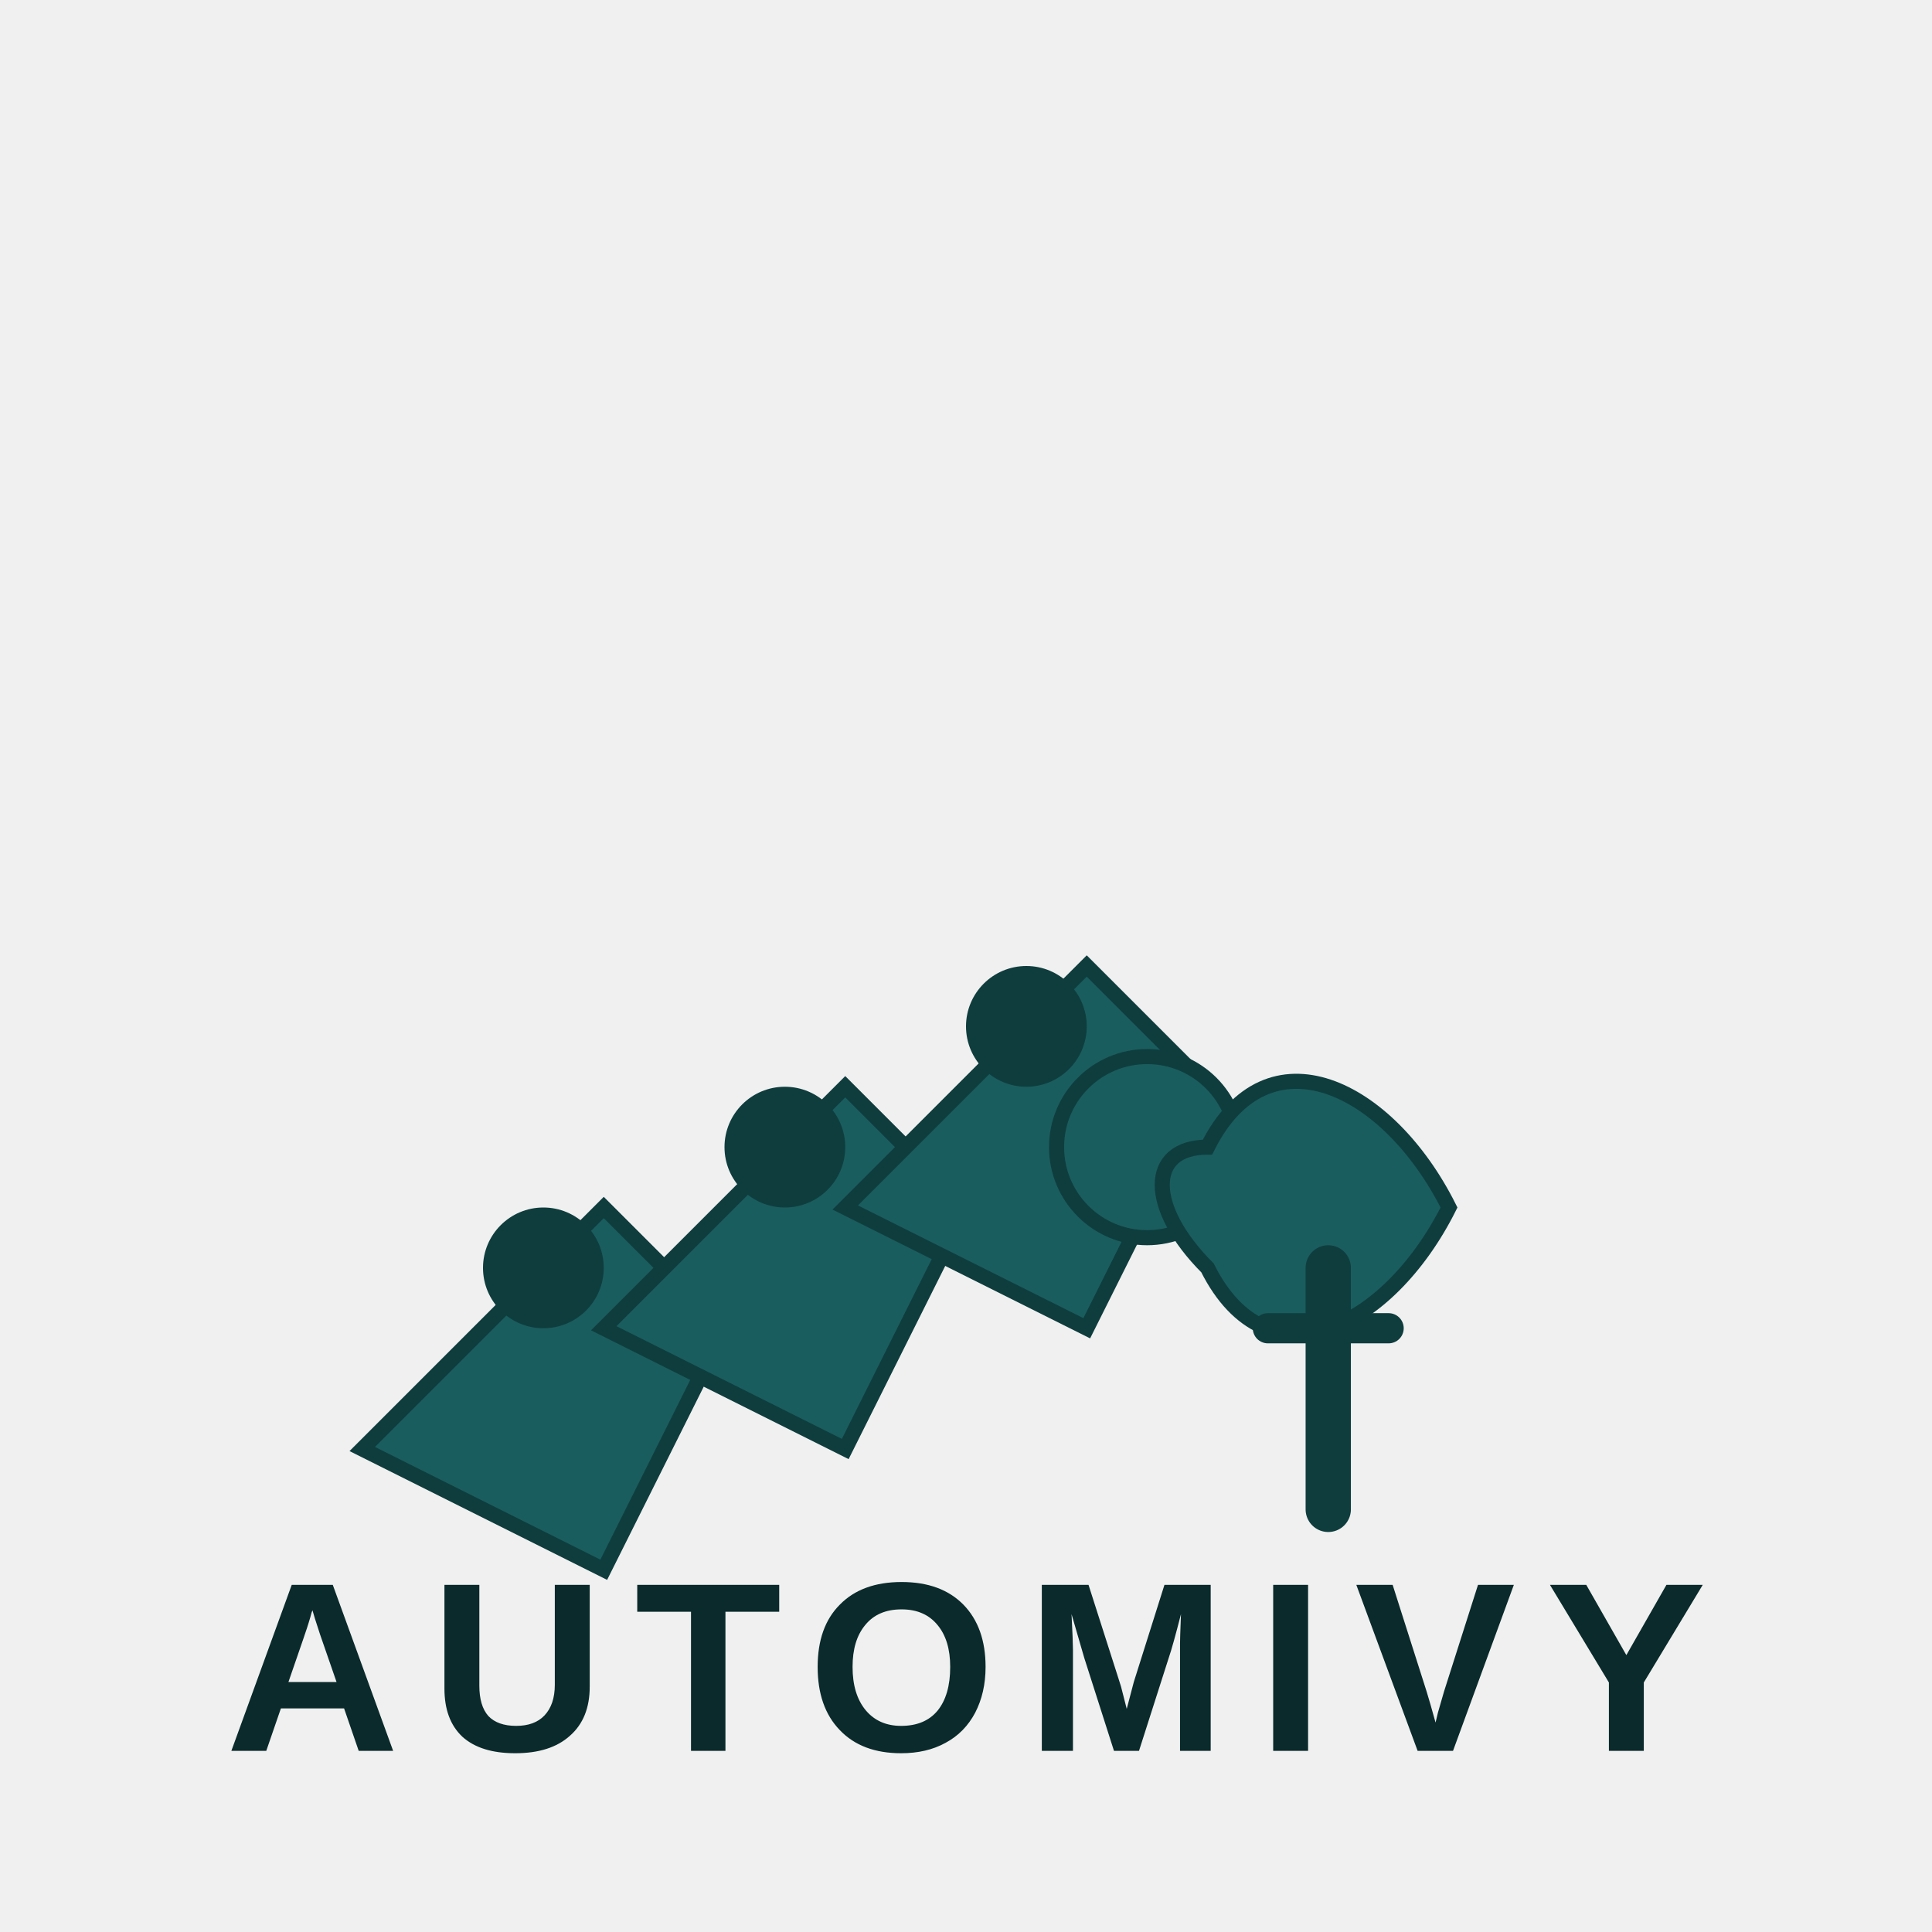
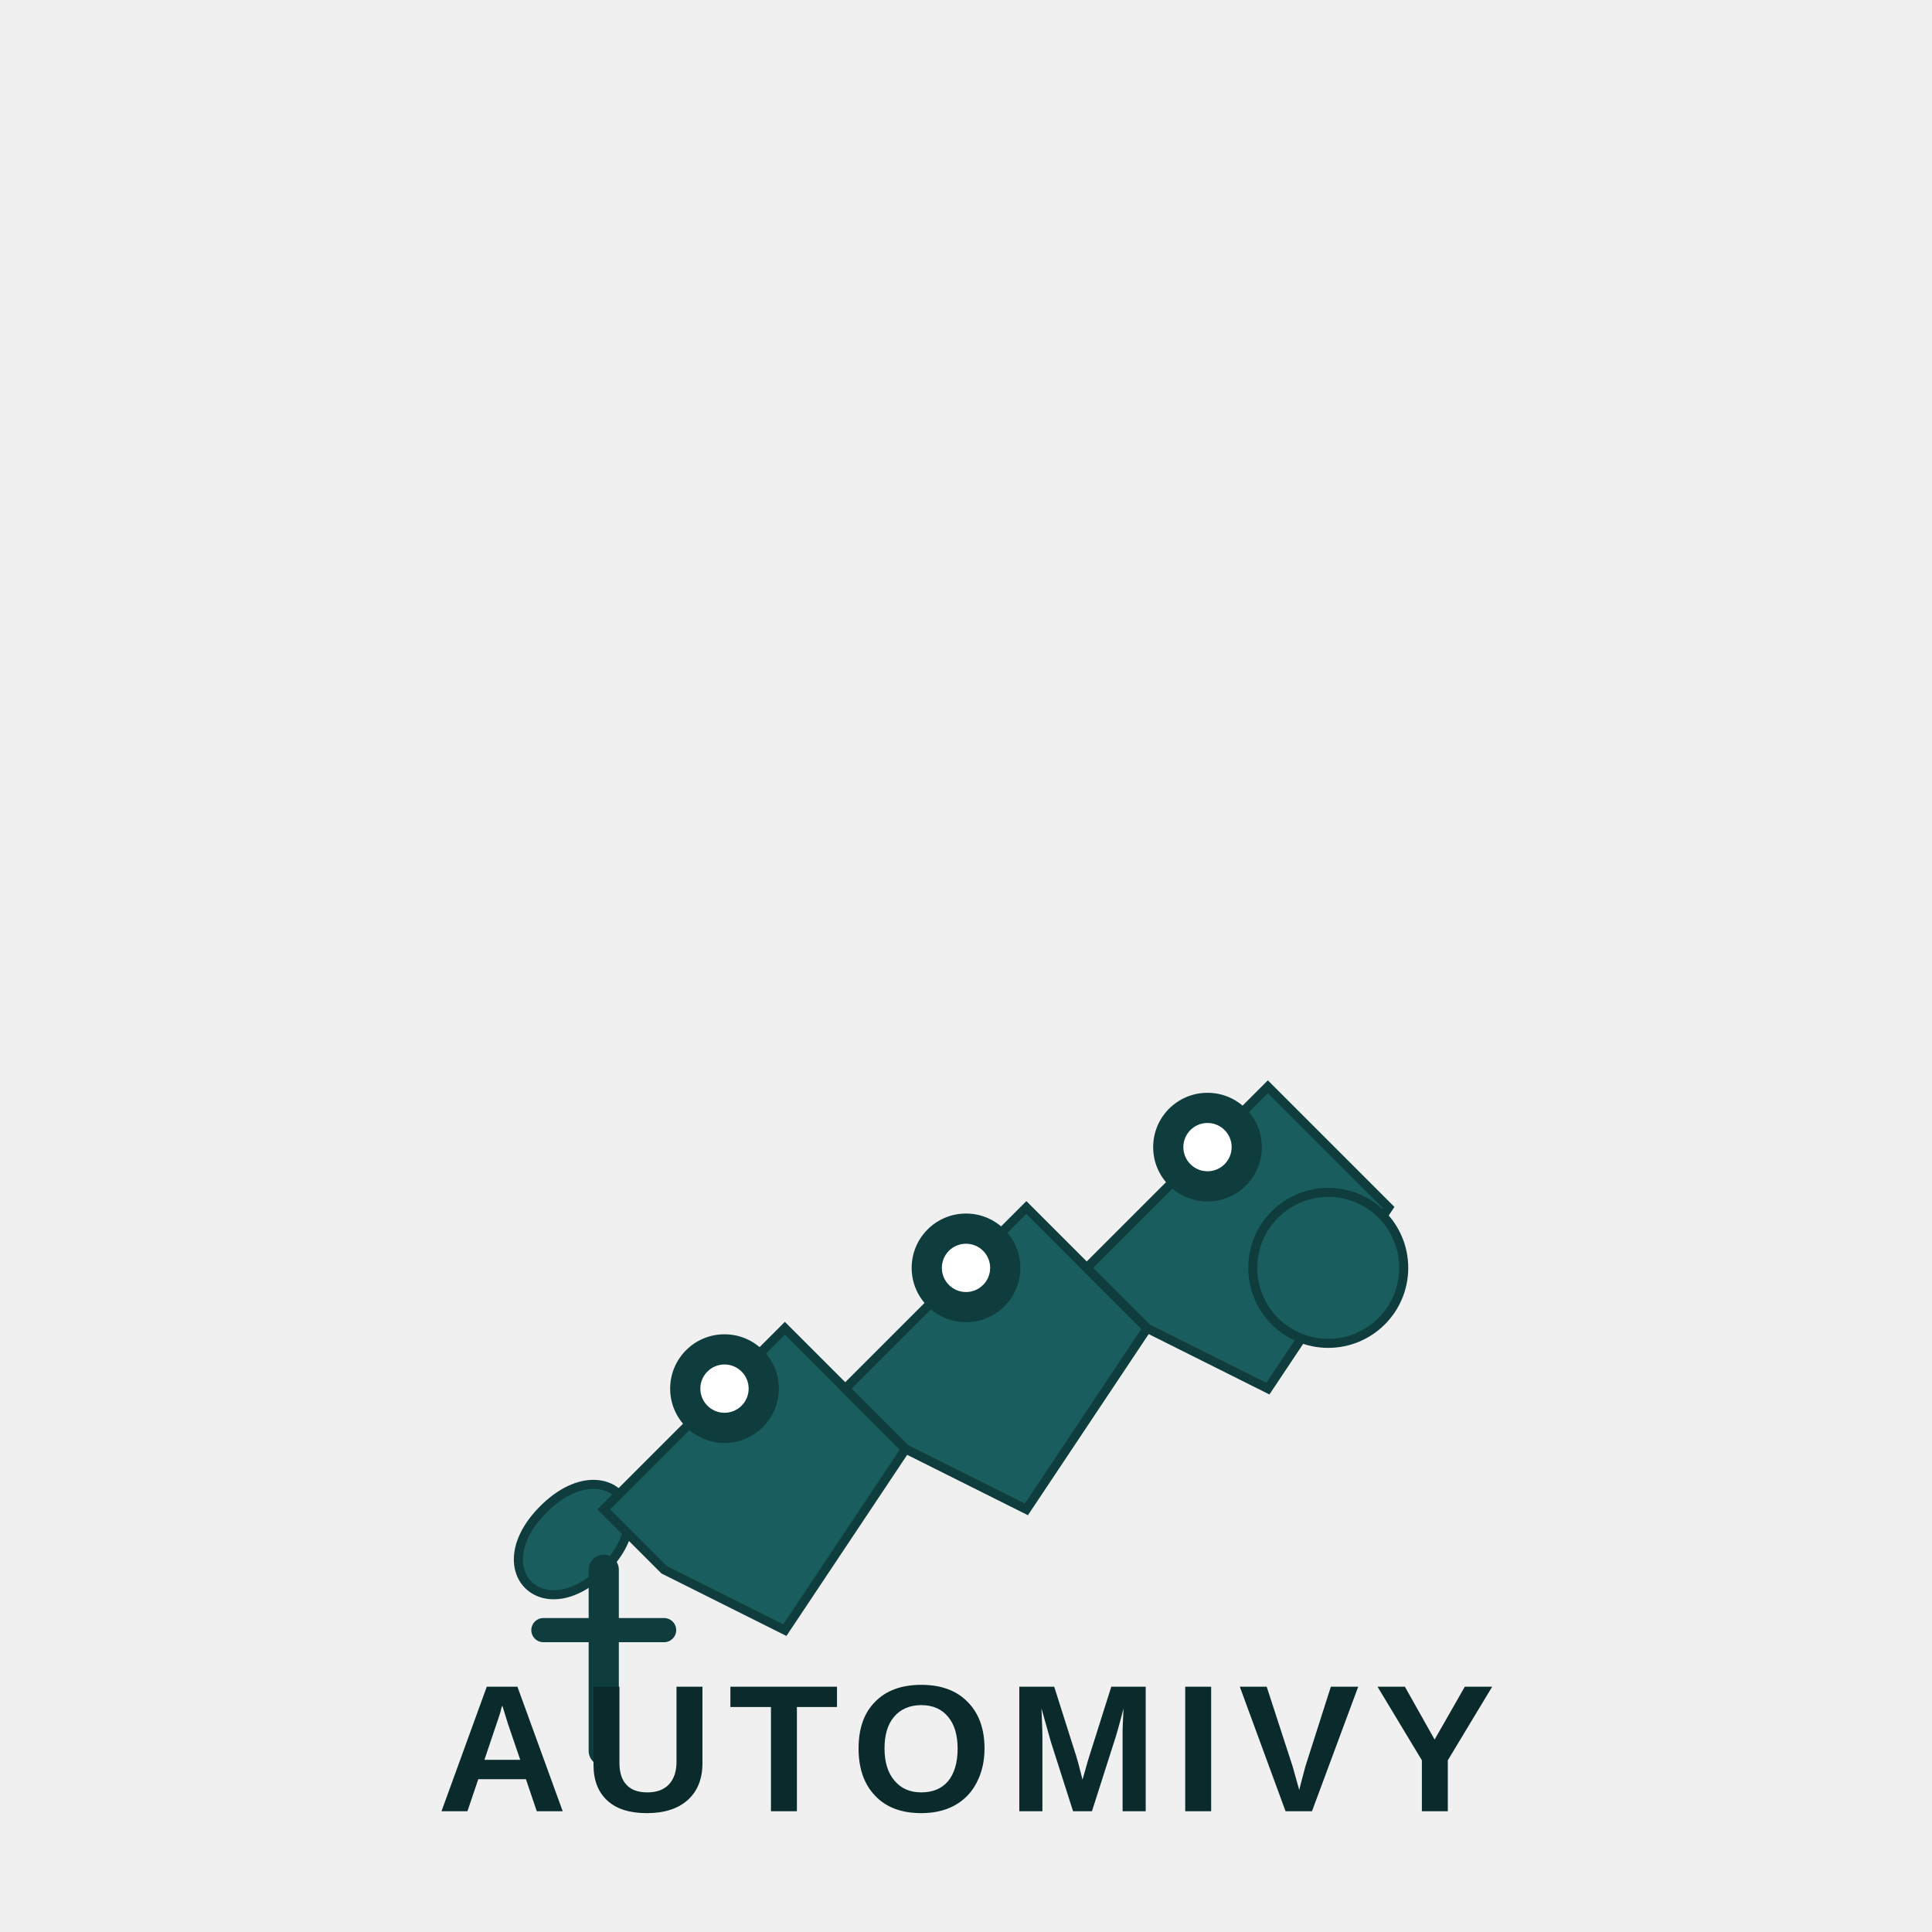
<svg xmlns="http://www.w3.org/2000/svg" width="64" height="64" viewBox="0 0 64 64" fill="none">
-   <g id="robotic-arm">
-     <path d="M12 48 L20 40 L24 44 L20 52 L16 50 Z" fill="#1A5D5E" stroke="#0F3D3E" stroke-width="0.5" />
-     <circle cx="18" cy="42" r="2" fill="#0F3D3E" />
-     <path d="M20 44 L28 36 L32 40 L28 48 L24 46 Z" fill="#1A5D5E" stroke="#0F3D3E" stroke-width="0.5" />
-     <circle cx="26" cy="38" r="2" fill="#0F3D3E" />
-     <path d="M28 40 L36 32 L40 36 L36 44 L32 42 Z" fill="#1A5D5E" stroke="#0F3D3E" stroke-width="0.5" />
-     <circle cx="34" cy="34" r="2" fill="#0F3D3E" />
-     <circle cx="38" cy="38" r="3" fill="#1A5D5E" stroke="#0F3D3E" stroke-width="0.5" />
-   </g>
-   <g id="leaf">
-     <path d="M40 38 C42 34 46 36 48 40 C46 44 42 46 40 42 C38 40 38 38 40 38 Z" fill="#1A5D5E" stroke="#0F3D3E" stroke-width="0.5" />
-     <path d="M44 42 L44 50" stroke="#0F3D3E" stroke-width="1.5" stroke-linecap="round" />
-     <path d="M42 44 L46 44" stroke="#0F3D3E" stroke-width="1" stroke-linecap="round" />
-   </g>
-   <text x="32" y="58" font-family="Arial, sans-serif" font-size="8" font-weight="bold" fill="#0A2A2B" text-anchor="middle" letter-spacing="1">AUTOMIVY</text>
+   <path d="M18 50 C20 48 22 50 20 52 C18 54 16 52 18 50 Z" fill="#1A5D5E" stroke="#0F3D3E" stroke-width="0.3" />
+   <path d="M20 52 L20 58" stroke="#0F3D3E" stroke-width="1" stroke-linecap="round" />
+   <path d="M18 54 L22 54" stroke="#0F3D3E" stroke-width="0.8" stroke-linecap="round" />
+   <path d="M20 50 L26 44 L30 48 L26 54 L22 52 Z" fill="#1A5D5E" stroke="#0F3D3E" stroke-width="0.3" />
+   <circle cx="24" cy="46" r="1.8" fill="#0F3D3E" />
+   <circle cx="24" cy="46" r="0.8" fill="#FFFFFF" />
+   <path d="M28 46 L34 40 L38 44 L34 50 L30 48 Z" fill="#1A5D5E" stroke="#0F3D3E" stroke-width="0.3" />
+   <circle cx="32" cy="42" r="1.8" fill="#0F3D3E" />
+   <circle cx="32" cy="42" r="0.8" fill="#FFFFFF" />
+   <path d="M36 42 L42 36 L46 40 L42 46 L38 44 Z" fill="#1A5D5E" stroke="#0F3D3E" stroke-width="0.3" />
+   <circle cx="40" cy="38" r="1.8" fill="#0F3D3E" />
+   <circle cx="40" cy="38" r="0.8" fill="#FFFFFF" />
+   <circle cx="44" cy="42" r="2.5" fill="#1A5D5E" stroke="#0F3D3E" stroke-width="0.3" />
+   <text x="32" y="60" font-family="Arial, sans-serif" font-size="6" font-weight="bold" fill="#0A2A2B" text-anchor="middle" letter-spacing="0.5">AUTOMIVY</text>
</svg>
